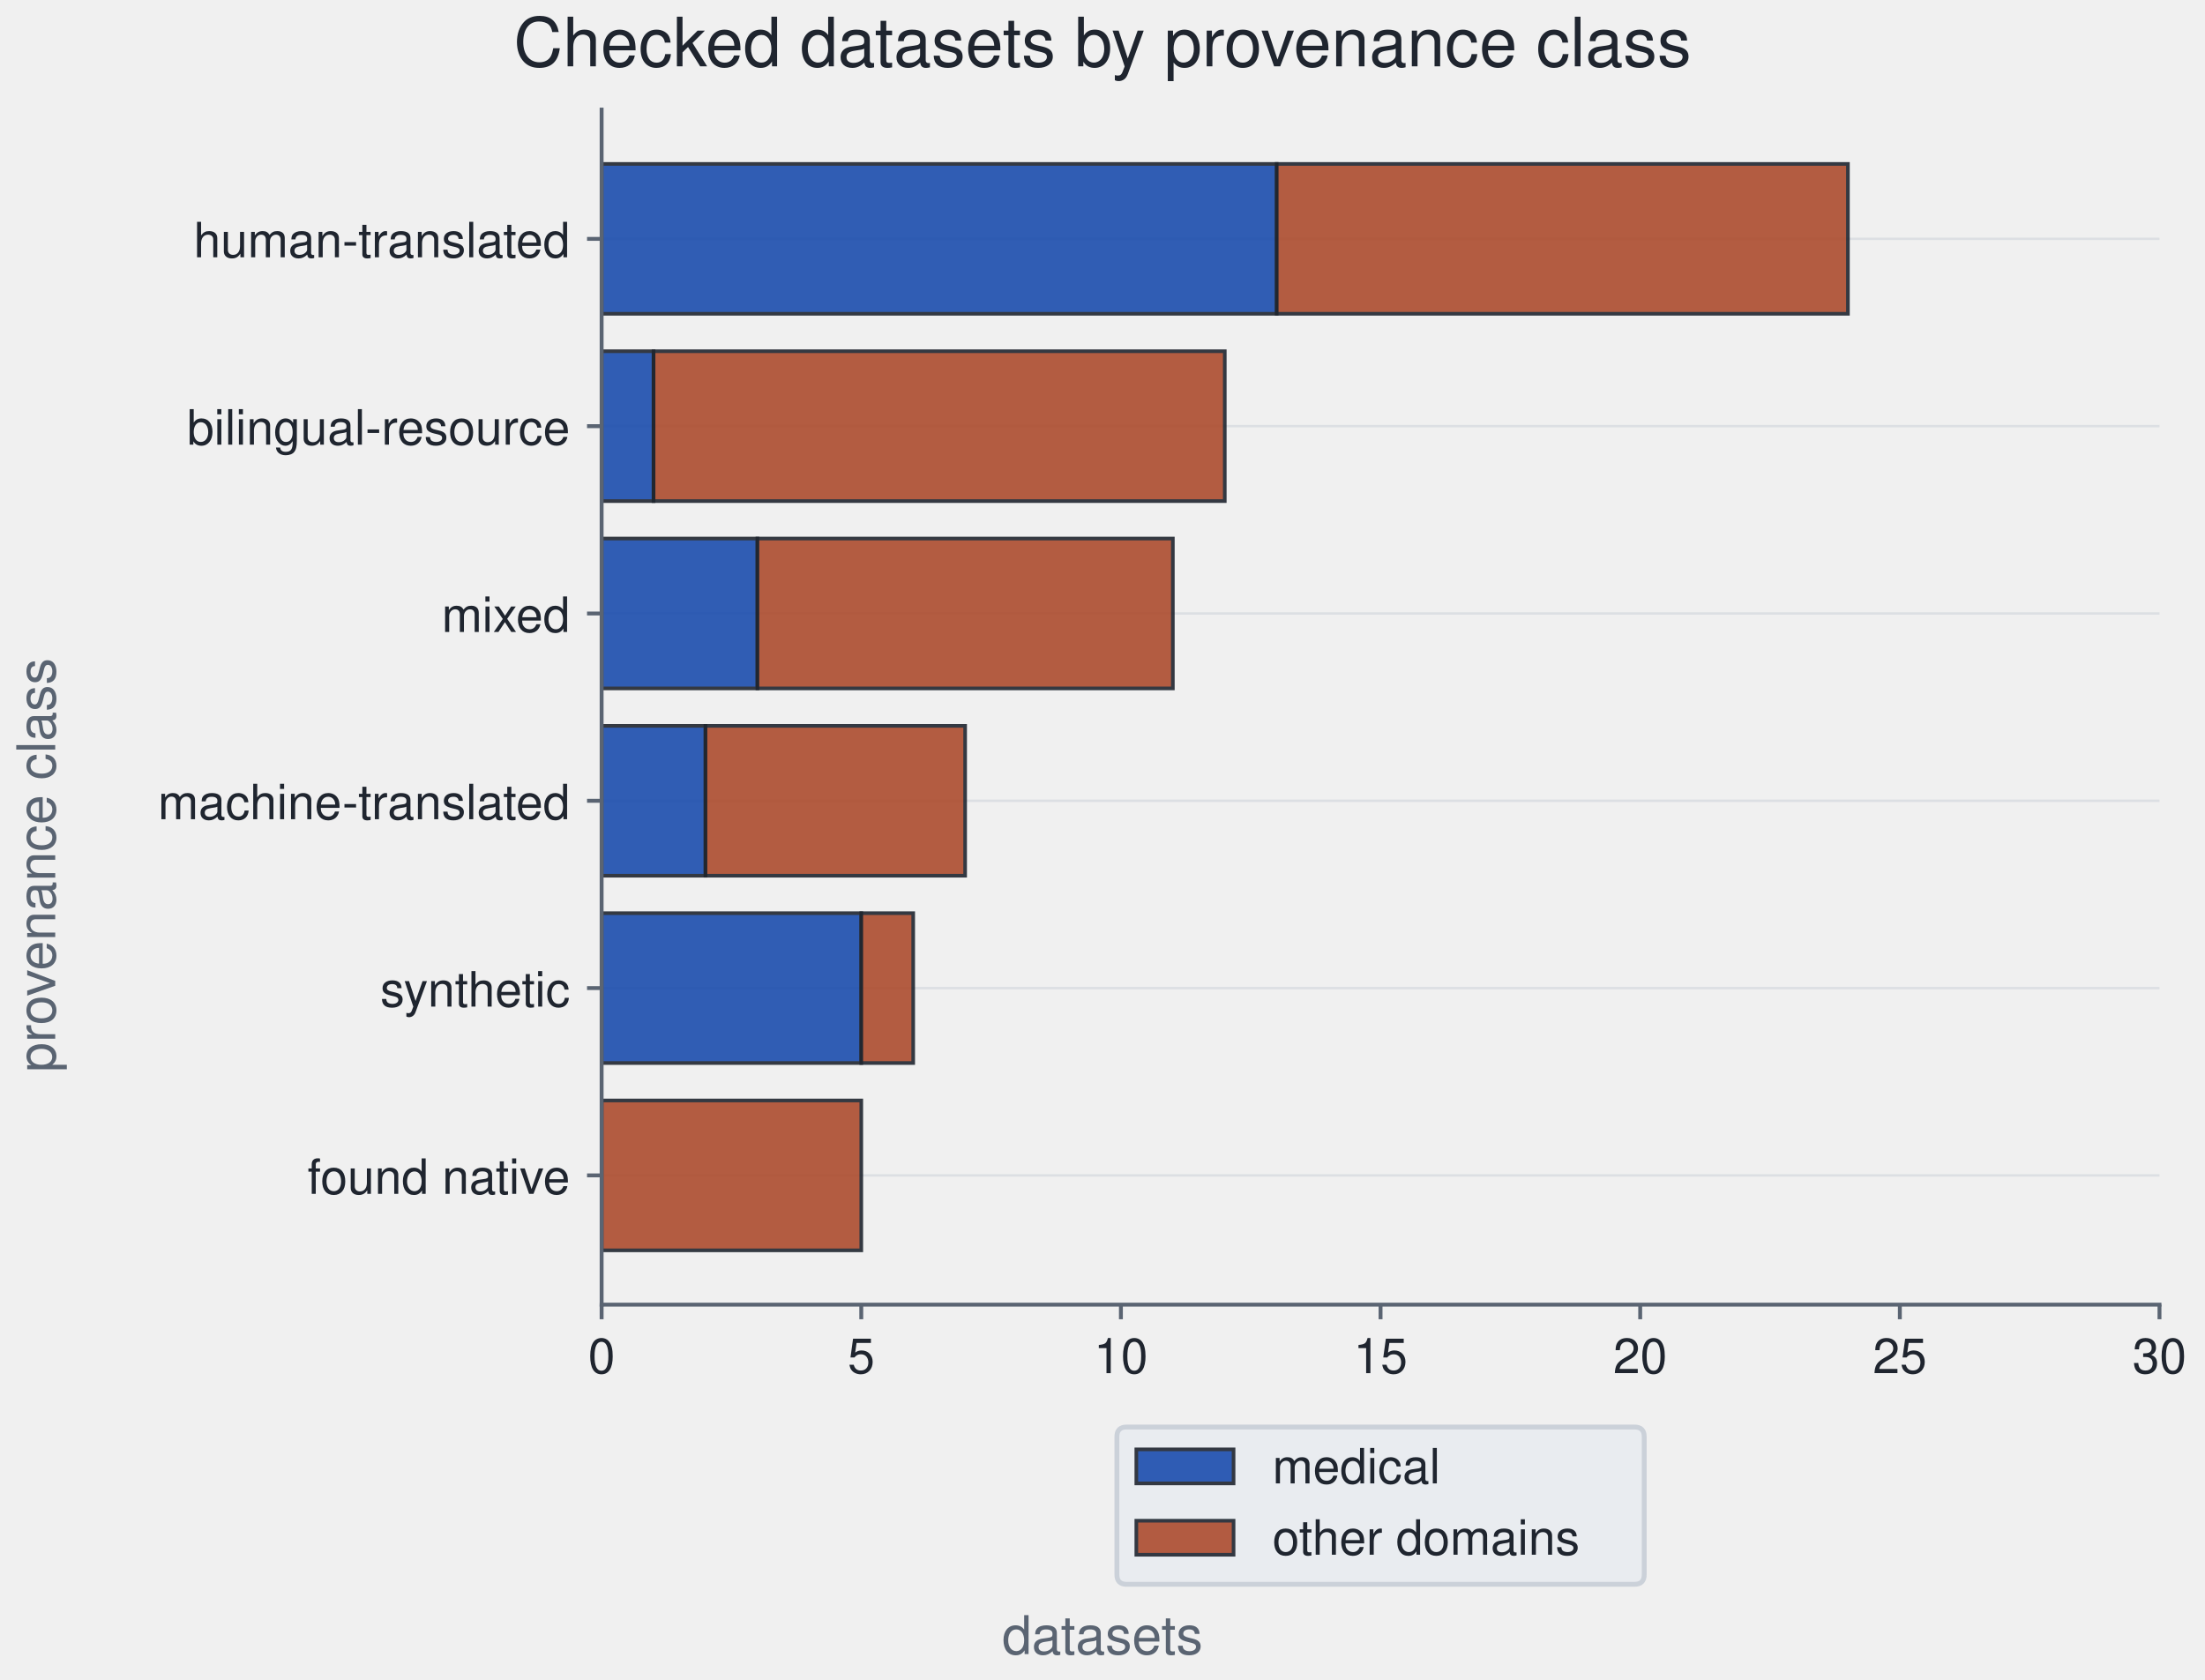
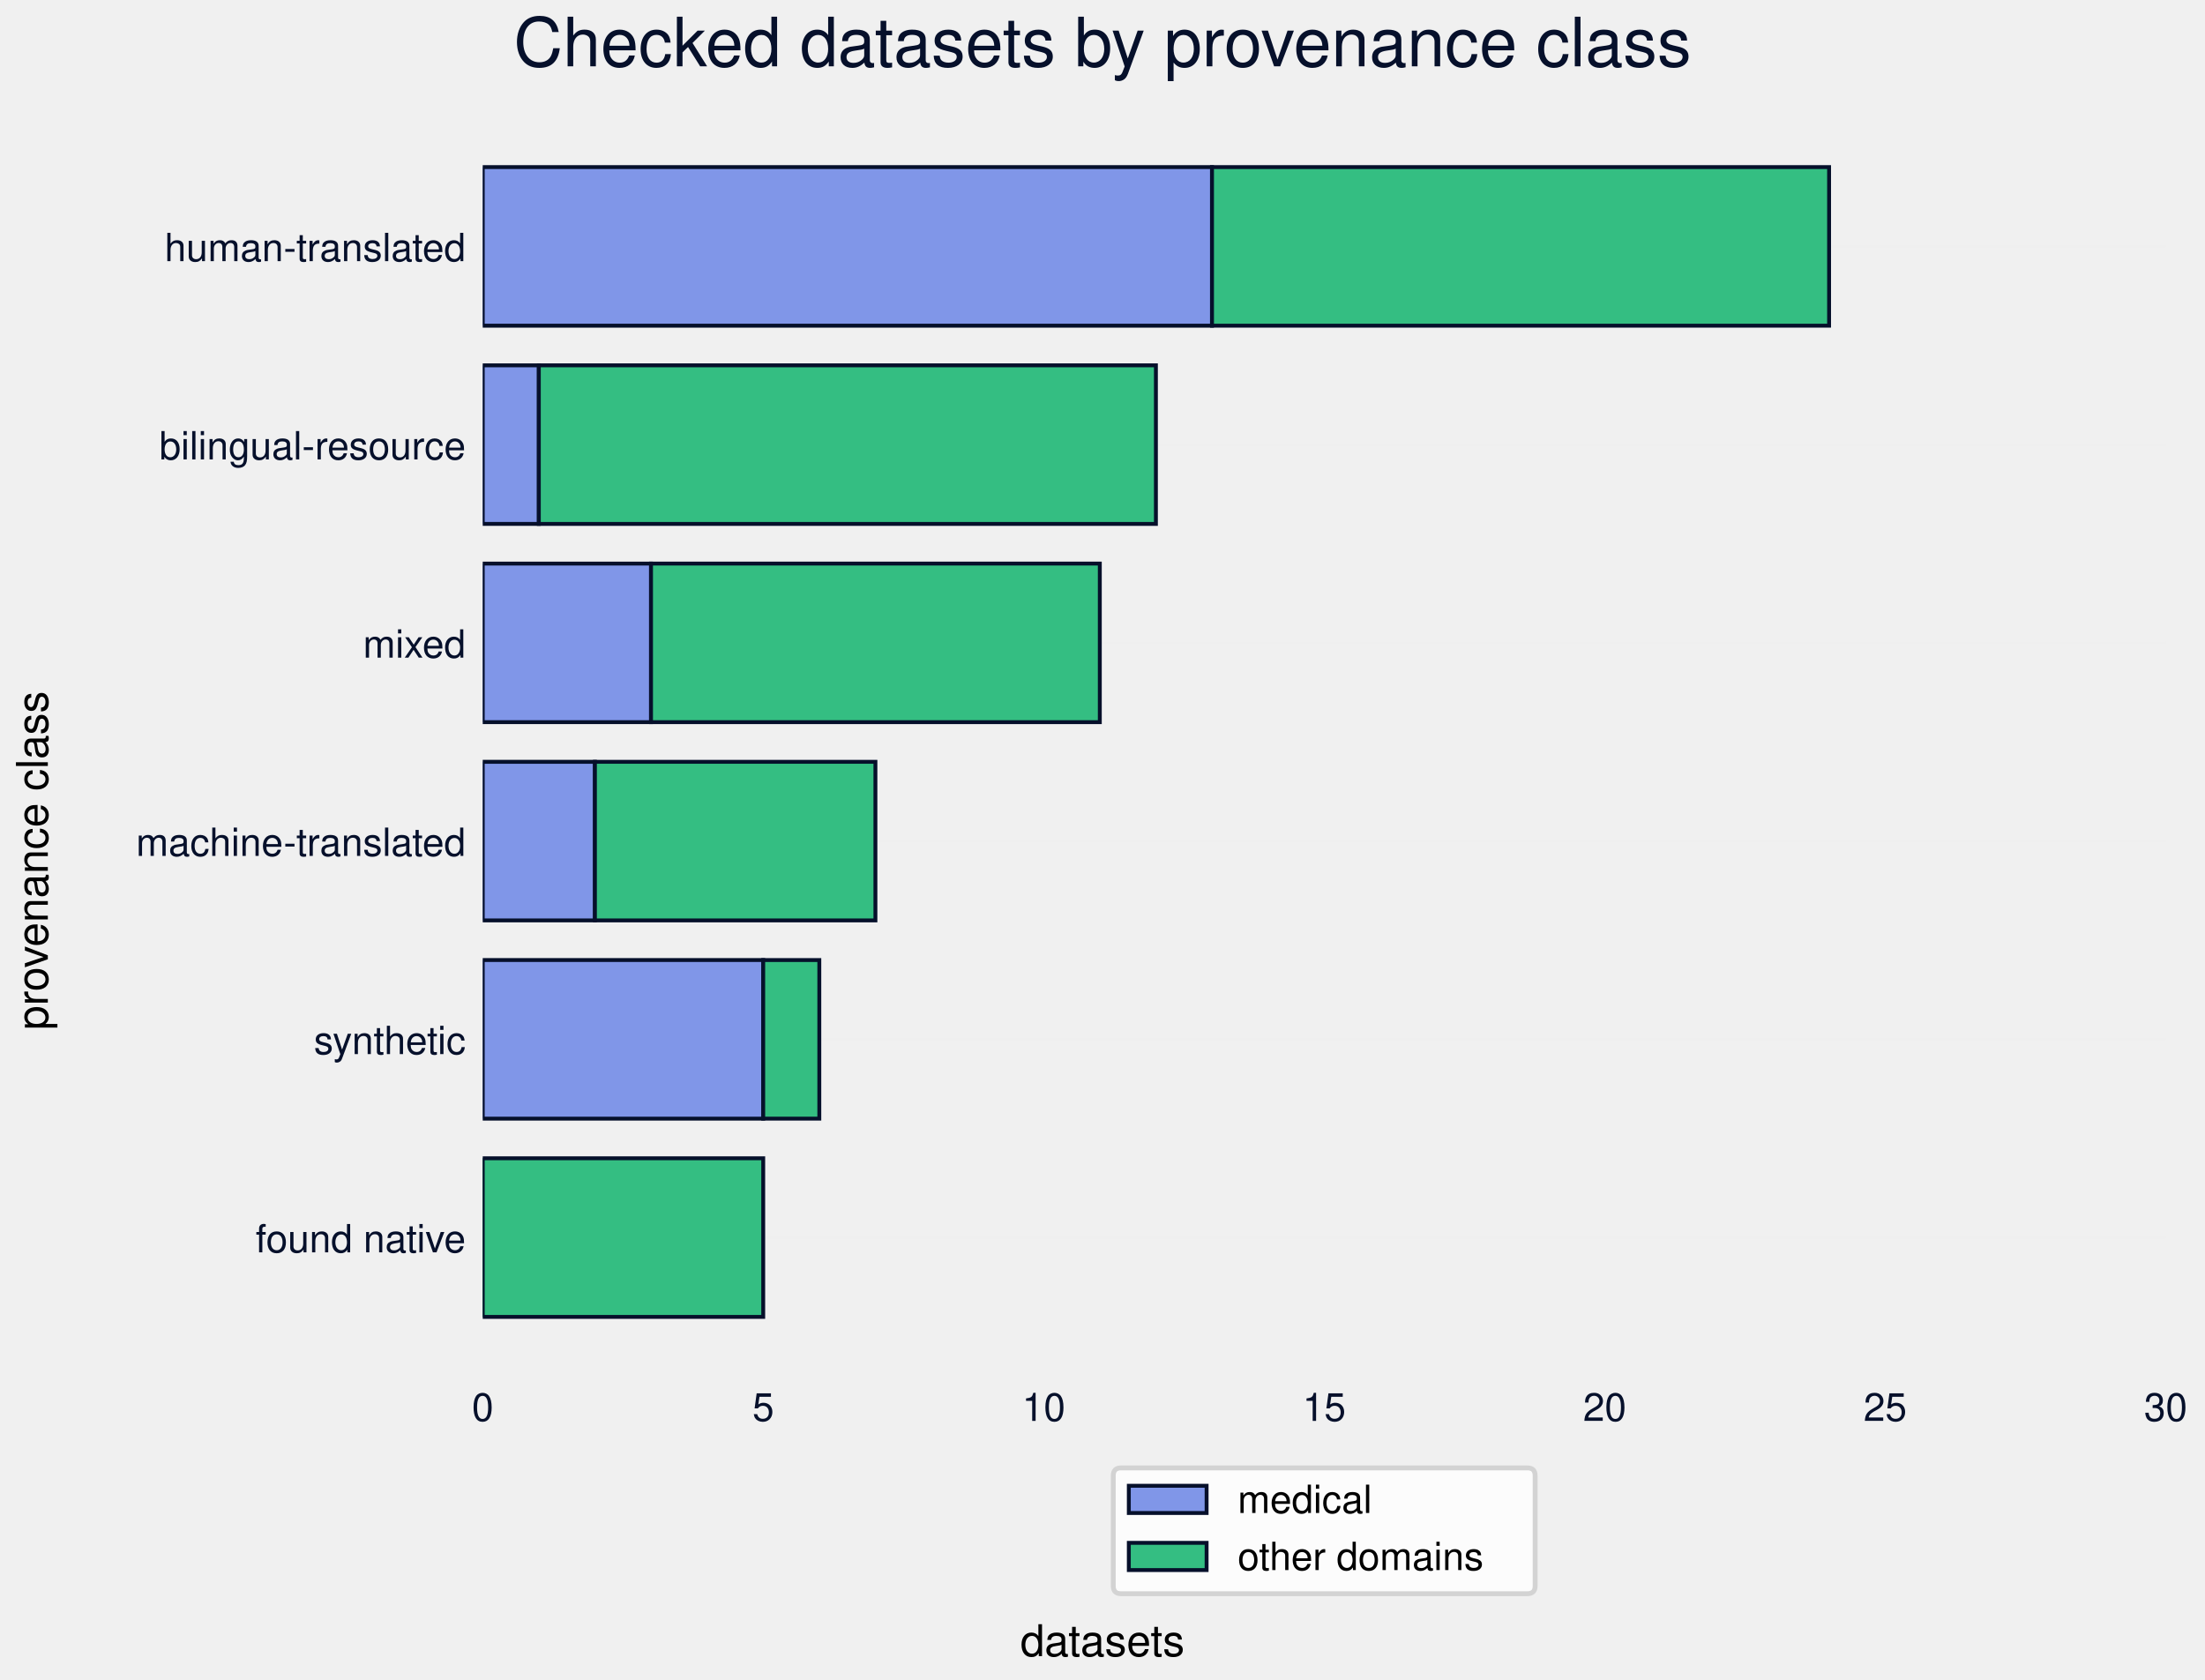
- <svg xmlns="http://www.w3.org/2000/svg" xmlns:xlink="http://www.w3.org/1999/xlink" width="453.6pt" height="345.6pt" viewBox="0 0 453.6 345.6" version="1.1">
+ <svg xmlns="http://www.w3.org/2000/svg" width="453.6pt" height="345.6pt" viewBox="0 0 453.6 345.6" version="1.1">
  <defs>
    <style type="text/css">*{stroke-linejoin: round; stroke-linecap: butt}</style>
  </defs>
  <g id="figure_1">
    <g id="patch_1">
      <path d="M 0 345.6  L 453.6 345.6  L 453.6 0  L 0 0  L 0 345.6  z " style="fill: none" />
    </g>
    <g id="axes_1">
      <g id="patch_2">
-         <path d="M 123.762 268.419  L 444.237 268.419  L 444.237 22.55  L 123.762 22.55  L 123.762 268.419  z " style="fill: none" />
+         <path d="M 99.304 282.761  L 445.51 282.761  L 445.51 22.55  L 99.304 22.55  L 99.304 282.761  z " style="fill: none" />
      </g>
      <g id="matplotlib.axis_1">
        <g id="xtick_1">
-           <g id="line2d_1">
-             <defs>
-               <path id="m57454567db" d="M 0 0  L 0 3  " style="stroke: #5a6472; stroke-width: 0.8" />
-             </defs>
-             <g>
-               <use xlink:href="#m57454567db" x="123.762" y="268.419" style="fill: #5a6472; stroke: #5a6472; stroke-width: 0.8" />
-             </g>
-           </g>
+           <g id="line2d_1" />
          <g id="text_1">
-             <text style="font-size: 10px; font-family: 'Instrument Sans', 'Helvetica', 'Arial', sans-serif; text-anchor: middle; fill: #1f252f" x="123.762" y="282.517" transform="rotate(-0 123.7623 282.5174)">0</text>
+             <text style="font-size: 8px; font-family: 'Instrument Sans', 'Helvetica', 'Arial', sans-serif; text-anchor: middle; fill: #06102b" x="99.304" y="292.34" transform="rotate(-0 99.30353 292.3402)">0</text>
          </g>
        </g>
        <g id="xtick_2">
-           <g id="line2d_2">
-             <g>
-               <use xlink:href="#m57454567db" x="177.175" y="268.419" style="fill: #5a6472; stroke: #5a6472; stroke-width: 0.8" />
-             </g>
-           </g>
+           <g id="line2d_2" />
          <g id="text_2">
-             <text style="font-size: 10px; font-family: 'Instrument Sans', 'Helvetica', 'Arial', sans-serif; text-anchor: middle; fill: #1f252f" x="177.175" y="282.517" transform="rotate(-0 177.1748 282.5174)">5</text>
+             <text style="font-size: 8px; font-family: 'Instrument Sans', 'Helvetica', 'Arial', sans-serif; text-anchor: middle; fill: #06102b" x="157.005" y="292.34" transform="rotate(-0 157.0046 292.3402)">5</text>
          </g>
        </g>
        <g id="xtick_3">
-           <g id="line2d_3">
-             <g>
-               <use xlink:href="#m57454567db" x="230.587" y="268.419" style="fill: #5a6472; stroke: #5a6472; stroke-width: 0.8" />
-             </g>
-           </g>
+           <g id="line2d_3" />
          <g id="text_3">
-             <text style="font-size: 10px; font-family: 'Instrument Sans', 'Helvetica', 'Arial', sans-serif; text-anchor: middle; fill: #1f252f" x="230.587" y="282.517" transform="rotate(-0 230.5873 282.5174)">10</text>
+             <text style="font-size: 8px; font-family: 'Instrument Sans', 'Helvetica', 'Arial', sans-serif; text-anchor: middle; fill: #06102b" x="214.706" y="292.34" transform="rotate(-0 214.7056 292.3402)">10</text>
          </g>
        </g>
        <g id="xtick_4">
-           <g id="line2d_4">
-             <g>
-               <use xlink:href="#m57454567db" x="284" y="268.419" style="fill: #5a6472; stroke: #5a6472; stroke-width: 0.8" />
-             </g>
-           </g>
+           <g id="line2d_4" />
          <g id="text_4">
-             <text style="font-size: 10px; font-family: 'Instrument Sans', 'Helvetica', 'Arial', sans-serif; text-anchor: middle; fill: #1f252f" x="284" y="282.517" transform="rotate(-0 283.9998 282.5174)">15</text>
+             <text style="font-size: 8px; font-family: 'Instrument Sans', 'Helvetica', 'Arial', sans-serif; text-anchor: middle; fill: #06102b" x="272.407" y="292.34" transform="rotate(-0 272.4066 292.3402)">15</text>
          </g>
        </g>
        <g id="xtick_5">
-           <g id="line2d_5">
-             <g>
-               <use xlink:href="#m57454567db" x="337.412" y="268.419" style="fill: #5a6472; stroke: #5a6472; stroke-width: 0.8" />
-             </g>
-           </g>
+           <g id="line2d_5" />
          <g id="text_5">
-             <text style="font-size: 10px; font-family: 'Instrument Sans', 'Helvetica', 'Arial', sans-serif; text-anchor: middle; fill: #1f252f" x="337.412" y="282.517" transform="rotate(-0 337.4123 282.5174)">20</text>
+             <text style="font-size: 8px; font-family: 'Instrument Sans', 'Helvetica', 'Arial', sans-serif; text-anchor: middle; fill: #06102b" x="330.108" y="292.34" transform="rotate(-0 330.1077 292.3402)">20</text>
          </g>
        </g>
        <g id="xtick_6">
-           <g id="line2d_6">
-             <g>
-               <use xlink:href="#m57454567db" x="390.825" y="268.419" style="fill: #5a6472; stroke: #5a6472; stroke-width: 0.8" />
-             </g>
-           </g>
+           <g id="line2d_6" />
          <g id="text_6">
-             <text style="font-size: 10px; font-family: 'Instrument Sans', 'Helvetica', 'Arial', sans-serif; text-anchor: middle; fill: #1f252f" x="390.825" y="282.517" transform="rotate(-0 390.8248 282.5174)">25</text>
+             <text style="font-size: 8px; font-family: 'Instrument Sans', 'Helvetica', 'Arial', sans-serif; text-anchor: middle; fill: #06102b" x="387.809" y="292.34" transform="rotate(-0 387.8087 292.3402)">25</text>
          </g>
        </g>
        <g id="xtick_7">
-           <g id="line2d_7">
-             <g>
-               <use xlink:href="#m57454567db" x="444.237" y="268.419" style="fill: #5a6472; stroke: #5a6472; stroke-width: 0.8" />
-             </g>
-           </g>
+           <g id="line2d_7" />
          <g id="text_7">
-             <text style="font-size: 10px; font-family: 'Instrument Sans', 'Helvetica', 'Arial', sans-serif; text-anchor: middle; fill: #1f252f" x="444.237" y="282.517" transform="rotate(-0 444.2373 282.5174)">30</text>
+             <text style="font-size: 8px; font-family: 'Instrument Sans', 'Helvetica', 'Arial', sans-serif; text-anchor: middle; fill: #06102b" x="445.51" y="292.34" transform="rotate(-0 445.5098 292.3402)">30</text>
          </g>
        </g>
      </g>
      <g id="matplotlib.axis_2">
        <g id="ytick_1">
          <g id="line2d_8">
-             <path d="M 123.762 241.828  L 444.237 241.828  " clip-path="url(#p508e69433e)" style="fill: none; stroke: #c8ced7; stroke-opacity: 0.5; stroke-width: 0.5; stroke-linecap: square" />
+             <path d="M 99.304 254.619  L 445.51 254.619  " clip-path="url(#pe5148316f7)" style="fill: none; stroke: #efefef; stroke-width: 0.5; stroke-linecap: square" />
          </g>
-           <g id="line2d_9">
-             <defs>
-               <path id="mb776301df7" d="M 0 0  L -3 0  " style="stroke: #5a6472; stroke-width: 0.8" />
-             </defs>
-             <g>
-               <use xlink:href="#mb776301df7" x="123.762" y="241.828" style="fill: #5a6472; stroke: #5a6472; stroke-width: 0.8" />
-             </g>
-           </g>
+           <g id="line2d_9" />
          <g id="text_8">
-             <text style="font-size: 10px; font-family: 'Instrument Sans', 'Helvetica', 'Arial', sans-serif; text-anchor: end; fill: #1f252f" x="117.262" y="245.627" transform="rotate(-0 117.2623 245.6274)">found native</text>
+             <text style="font-size: 8px; font-family: 'Instrument Sans', 'Helvetica', 'Arial', sans-serif; text-anchor: end; fill: #06102b" x="95.804" y="257.659" transform="rotate(-0 95.80353 257.6589)">found native</text>
          </g>
        </g>
        <g id="ytick_2">
          <g id="line2d_10">
-             <path d="M 123.762 203.291  L 444.237 203.291  " clip-path="url(#p508e69433e)" style="fill: none; stroke: #c8ced7; stroke-opacity: 0.5; stroke-width: 0.5; stroke-linecap: square" />
+             <path d="M 99.304 213.834  L 445.51 213.834  " clip-path="url(#pe5148316f7)" style="fill: none; stroke: #efefef; stroke-width: 0.5; stroke-linecap: square" />
          </g>
-           <g id="line2d_11">
-             <g>
-               <use xlink:href="#mb776301df7" x="123.762" y="203.291" style="fill: #5a6472; stroke: #5a6472; stroke-width: 0.8" />
-             </g>
-           </g>
+           <g id="line2d_11" />
          <g id="text_9">
-             <text style="font-size: 10px; font-family: 'Instrument Sans', 'Helvetica', 'Arial', sans-serif; text-anchor: end; fill: #1f252f" x="117.262" y="207.09" transform="rotate(-0 117.2623 207.0899)">synthetic</text>
+             <text style="font-size: 8px; font-family: 'Instrument Sans', 'Helvetica', 'Arial', sans-serif; text-anchor: end; fill: #06102b" x="95.804" y="216.873" transform="rotate(-0 95.80353 216.8734)">synthetic</text>
          </g>
        </g>
        <g id="ytick_3">
          <g id="line2d_12">
-             <path d="M 123.762 164.753  L 444.237 164.753  " clip-path="url(#p508e69433e)" style="fill: none; stroke: #c8ced7; stroke-opacity: 0.5; stroke-width: 0.5; stroke-linecap: square" />
+             <path d="M 99.304 173.049  L 445.51 173.049  " clip-path="url(#pe5148316f7)" style="fill: none; stroke: #efefef; stroke-width: 0.5; stroke-linecap: square" />
          </g>
-           <g id="line2d_13">
-             <g>
-               <use xlink:href="#mb776301df7" x="123.762" y="164.753" style="fill: #5a6472; stroke: #5a6472; stroke-width: 0.8" />
-             </g>
-           </g>
+           <g id="line2d_13" />
          <g id="text_10">
-             <text style="font-size: 10px; font-family: 'Instrument Sans', 'Helvetica', 'Arial', sans-serif; text-anchor: end; fill: #1f252f" x="117.262" y="168.552" transform="rotate(-0 117.2623 168.5525)">machine-translated</text>
+             <text style="font-size: 8px; font-family: 'Instrument Sans', 'Helvetica', 'Arial', sans-serif; text-anchor: end; fill: #06102b" x="95.804" y="176.088" transform="rotate(-0 95.80353 176.0879)">machine-translated</text>
          </g>
        </g>
        <g id="ytick_4">
          <g id="line2d_14">
-             <path d="M 123.762 126.216  L 444.237 126.216  " clip-path="url(#p508e69433e)" style="fill: none; stroke: #c8ced7; stroke-opacity: 0.5; stroke-width: 0.5; stroke-linecap: square" />
+             <path d="M 99.304 132.263  L 445.51 132.263  " clip-path="url(#pe5148316f7)" style="fill: none; stroke: #efefef; stroke-width: 0.5; stroke-linecap: square" />
          </g>
-           <g id="line2d_15">
-             <g>
-               <use xlink:href="#mb776301df7" x="123.762" y="126.216" style="fill: #5a6472; stroke: #5a6472; stroke-width: 0.8" />
-             </g>
-           </g>
+           <g id="line2d_15" />
          <g id="text_11">
-             <text style="font-size: 10px; font-family: 'Instrument Sans', 'Helvetica', 'Arial', sans-serif; text-anchor: end; fill: #1f252f" x="117.262" y="130.015" transform="rotate(-0 117.2623 130.015)">mixed</text>
+             <text style="font-size: 8px; font-family: 'Instrument Sans', 'Helvetica', 'Arial', sans-serif; text-anchor: end; fill: #06102b" x="95.804" y="135.302" transform="rotate(-0 95.80353 135.3024)">mixed</text>
          </g>
        </g>
        <g id="ytick_5">
          <g id="line2d_16">
-             <path d="M 123.762 87.678  L 444.237 87.678  " clip-path="url(#p508e69433e)" style="fill: none; stroke: #c8ced7; stroke-opacity: 0.5; stroke-width: 0.5; stroke-linecap: square" />
+             <path d="M 99.304 91.478  L 445.51 91.478  " clip-path="url(#pe5148316f7)" style="fill: none; stroke: #efefef; stroke-width: 0.5; stroke-linecap: square" />
          </g>
-           <g id="line2d_17">
-             <g>
-               <use xlink:href="#mb776301df7" x="123.762" y="87.678" style="fill: #5a6472; stroke: #5a6472; stroke-width: 0.8" />
-             </g>
-           </g>
+           <g id="line2d_17" />
          <g id="text_12">
-             <text style="font-size: 10px; font-family: 'Instrument Sans', 'Helvetica', 'Arial', sans-serif; text-anchor: end; fill: #1f252f" x="117.262" y="91.478" transform="rotate(-0 117.2623 91.47759)">bilingual-resource</text>
+             <text style="font-size: 8px; font-family: 'Instrument Sans', 'Helvetica', 'Arial', sans-serif; text-anchor: end; fill: #06102b" x="95.804" y="94.517" transform="rotate(-0 95.80353 94.51693)">bilingual-resource</text>
          </g>
        </g>
        <g id="ytick_6">
          <g id="line2d_18">
-             <path d="M 123.762 49.141  L 444.237 49.141  " clip-path="url(#p508e69433e)" style="fill: none; stroke: #c8ced7; stroke-opacity: 0.5; stroke-width: 0.5; stroke-linecap: square" />
+             <path d="M 99.304 50.692  L 445.51 50.692  " clip-path="url(#pe5148316f7)" style="fill: none; stroke: #efefef; stroke-width: 0.5; stroke-linecap: square" />
          </g>
-           <g id="line2d_19">
-             <g>
-               <use xlink:href="#mb776301df7" x="123.762" y="49.141" style="fill: #5a6472; stroke: #5a6472; stroke-width: 0.8" />
-             </g>
-           </g>
+           <g id="line2d_19" />
          <g id="text_13">
-             <text style="font-size: 10px; font-family: 'Instrument Sans', 'Helvetica', 'Arial', sans-serif; text-anchor: end; fill: #1f252f" x="117.262" y="52.94" transform="rotate(-0 117.2623 52.94015)">human-translated</text>
+             <text style="font-size: 8px; font-family: 'Instrument Sans', 'Helvetica', 'Arial', sans-serif; text-anchor: end; fill: #06102b" x="95.804" y="53.731" transform="rotate(-0 95.80353 53.73145)">human-translated</text>
          </g>
        </g>
      </g>
      <g id="patch_3">
-         <path d="M 123.762 257.243  L 123.762 257.243  L 123.762 226.413  L 123.762 226.413  z " clip-path="url(#p508e69433e)" style="fill: #1b4dad; opacity: 0.9; stroke: #1f252f; stroke-width: 0.75; stroke-linejoin: miter" />
+         <path d="M 99.304 270.934  L 99.304 270.934  L 99.304 238.305  L 99.304 238.305  z " clip-path="url(#pe5148316f7)" style="fill: #8096e8; stroke: #06102b; stroke-width: 0.8; stroke-linejoin: miter" />
      </g>
      <g id="patch_4">
-         <path d="M 123.762 218.706  L 177.175 218.706  L 177.175 187.876  L 123.762 187.876  z " clip-path="url(#p508e69433e)" style="fill: #1b4dad; opacity: 0.9; stroke: #1f252f; stroke-width: 0.75; stroke-linejoin: miter" />
+         <path d="M 99.304 230.148  L 157.005 230.148  L 157.005 197.52  L 99.304 197.52  z " clip-path="url(#pe5148316f7)" style="fill: #8096e8; stroke: #06102b; stroke-width: 0.8; stroke-linejoin: miter" />
      </g>
      <g id="patch_5">
-         <path d="M 123.762 180.168  L 145.127 180.168  L 145.127 149.338  L 123.762 149.338  z " clip-path="url(#p508e69433e)" style="fill: #1b4dad; opacity: 0.9; stroke: #1f252f; stroke-width: 0.75; stroke-linejoin: miter" />
+         <path d="M 99.304 189.363  L 122.384 189.363  L 122.384 156.734  L 99.304 156.734  z " clip-path="url(#pe5148316f7)" style="fill: #8096e8; stroke: #06102b; stroke-width: 0.8; stroke-linejoin: miter" />
      </g>
      <g id="patch_6">
-         <path d="M 123.762 141.631  L 155.81 141.631  L 155.81 110.801  L 123.762 110.801  z " clip-path="url(#p508e69433e)" style="fill: #1b4dad; opacity: 0.9; stroke: #1f252f; stroke-width: 0.75; stroke-linejoin: miter" />
+         <path d="M 99.304 148.577  L 133.924 148.577  L 133.924 115.949  L 99.304 115.949  z " clip-path="url(#pe5148316f7)" style="fill: #8096e8; stroke: #06102b; stroke-width: 0.8; stroke-linejoin: miter" />
      </g>
      <g id="patch_7">
-         <path d="M 123.762 103.093  L 134.445 103.093  L 134.445 72.263  L 123.762 72.263  z " clip-path="url(#p508e69433e)" style="fill: #1b4dad; opacity: 0.9; stroke: #1f252f; stroke-width: 0.75; stroke-linejoin: miter" />
+         <path d="M 99.304 107.792  L 110.844 107.792  L 110.844 75.163  L 99.304 75.163  z " clip-path="url(#pe5148316f7)" style="fill: #8096e8; stroke: #06102b; stroke-width: 0.8; stroke-linejoin: miter" />
      </g>
      <g id="patch_8">
-         <path d="M 123.762 64.556  L 262.635 64.556  L 262.635 33.726  L 123.762 33.726  z " clip-path="url(#p508e69433e)" style="fill: #1b4dad; opacity: 0.9; stroke: #1f252f; stroke-width: 0.75; stroke-linejoin: miter" />
+         <path d="M 99.304 67.006  L 249.326 67.006  L 249.326 34.378  L 99.304 34.378  z " clip-path="url(#pe5148316f7)" style="fill: #8096e8; stroke: #06102b; stroke-width: 0.8; stroke-linejoin: miter" />
      </g>
      <g id="patch_9">
-         <path d="M 123.762 257.243  L 177.175 257.243  L 177.175 226.413  L 123.762 226.413  z " clip-path="url(#p508e69433e)" style="fill: #ac4b2d; opacity: 0.9; stroke: #1f252f; stroke-width: 0.75; stroke-linejoin: miter" />
+         <path d="M 99.304 270.934  L 157.005 270.934  L 157.005 238.305  L 99.304 238.305  z " clip-path="url(#pe5148316f7)" style="fill: #34be82; stroke: #06102b; stroke-width: 0.8; stroke-linejoin: miter" />
      </g>
      <g id="patch_10">
-         <path d="M 177.175 218.706  L 187.857 218.706  L 187.857 187.876  L 177.175 187.876  z " clip-path="url(#p508e69433e)" style="fill: #ac4b2d; opacity: 0.9; stroke: #1f252f; stroke-width: 0.75; stroke-linejoin: miter" />
+         <path d="M 157.005 230.148  L 168.545 230.148  L 168.545 197.52  L 157.005 197.52  z " clip-path="url(#pe5148316f7)" style="fill: #34be82; stroke: #06102b; stroke-width: 0.8; stroke-linejoin: miter" />
      </g>
      <g id="patch_11">
-         <path d="M 145.127 180.168  L 198.54 180.168  L 198.54 149.338  L 145.127 149.338  z " clip-path="url(#p508e69433e)" style="fill: #ac4b2d; opacity: 0.9; stroke: #1f252f; stroke-width: 0.75; stroke-linejoin: miter" />
+         <path d="M 122.384 189.363  L 180.085 189.363  L 180.085 156.734  L 122.384 156.734  z " clip-path="url(#pe5148316f7)" style="fill: #34be82; stroke: #06102b; stroke-width: 0.8; stroke-linejoin: miter" />
      </g>
      <g id="patch_12">
-         <path d="M 155.81 141.631  L 241.27 141.631  L 241.27 110.801  L 155.81 110.801  z " clip-path="url(#p508e69433e)" style="fill: #ac4b2d; opacity: 0.9; stroke: #1f252f; stroke-width: 0.75; stroke-linejoin: miter" />
+         <path d="M 133.924 148.577  L 226.246 148.577  L 226.246 115.949  L 133.924 115.949  z " clip-path="url(#pe5148316f7)" style="fill: #34be82; stroke: #06102b; stroke-width: 0.8; stroke-linejoin: miter" />
      </g>
      <g id="patch_13">
-         <path d="M 134.445 103.093  L 251.952 103.093  L 251.952 72.263  L 134.445 72.263  z " clip-path="url(#p508e69433e)" style="fill: #ac4b2d; opacity: 0.9; stroke: #1f252f; stroke-width: 0.75; stroke-linejoin: miter" />
+         <path d="M 110.844 107.792  L 237.786 107.792  L 237.786 75.163  L 110.844 75.163  z " clip-path="url(#pe5148316f7)" style="fill: #34be82; stroke: #06102b; stroke-width: 0.8; stroke-linejoin: miter" />
      </g>
      <g id="patch_14">
-         <path d="M 262.635 64.556  L 380.142 64.556  L 380.142 33.726  L 262.635 33.726  z " clip-path="url(#p508e69433e)" style="fill: #ac4b2d; opacity: 0.9; stroke: #1f252f; stroke-width: 0.75; stroke-linejoin: miter" />
+         <path d="M 249.326 67.006  L 376.269 67.006  L 376.269 34.378  L 249.326 34.378  z " clip-path="url(#pe5148316f7)" style="fill: #34be82; stroke: #06102b; stroke-width: 0.8; stroke-linejoin: miter" />
      </g>
      <g id="legend_1">
        <g id="patch_15">
-           <path d="M 231.76 325.953  L 336.24 325.953  Q 338.24 325.953 338.24 323.953  L 338.24 295.597  Q 338.24 293.597 336.24 293.597  L 231.76 293.597  Q 229.76 293.597 229.76 295.597  L 229.76 323.953  Q 229.76 325.953 231.76 325.953  z " style="fill: #e8ebf0; opacity: 0.92; stroke: #c8ced7; stroke-linejoin: miter" />
+           <path d="M 230.615 327.889  L 314.199 327.889  Q 315.799 327.889 315.799 326.289  L 315.799 303.604  Q 315.799 302.004 314.199 302.004  L 230.615 302.004  Q 229.015 302.004 229.015 303.604  L 229.015 326.289  Q 229.015 327.889 230.615 327.889  z " style="fill: #ffffff; opacity: 0.8; stroke: #cccccc; stroke-linejoin: miter" />
        </g>
        <g id="patch_16">
-           <path d="M 233.76 305.196  L 253.76 305.196  L 253.76 298.196  L 233.76 298.196  z " style="fill: #1b4dad; opacity: 0.9; stroke: #1f252f; stroke-width: 0.75; stroke-linejoin: miter" />
+           <path d="M 232.215 311.283  L 248.215 311.283  L 248.215 305.683  L 232.215 305.683  z " style="fill: #8096e8; stroke: #06102b; stroke-width: 0.8; stroke-linejoin: miter" />
        </g>
        <g id="text_14">
-           <text style="font-size: 10px; font-family: 'Instrument Sans', 'Helvetica', 'Arial', sans-serif; text-anchor: start; fill: #1f252f" x="261.76" y="305.196" transform="rotate(-0 261.7599 305.1955)">medical</text>
+           <text style="font-size: 8px; font-family: 'Instrument Sans', 'Helvetica', 'Arial', sans-serif; text-anchor: start" x="254.615" y="311.283" transform="rotate(-0 254.6148 311.2827)">medical</text>
        </g>
        <g id="patch_17">
-           <path d="M 233.76 319.874  L 253.76 319.874  L 253.76 312.874  L 233.76 312.874  z " style="fill: #ac4b2d; opacity: 0.9; stroke: #1f252f; stroke-width: 0.75; stroke-linejoin: miter" />
+           <path d="M 232.215 323.025  L 248.215 323.025  L 248.215 317.425  L 232.215 317.425  z " style="fill: #34be82; stroke: #06102b; stroke-width: 0.8; stroke-linejoin: miter" />
        </g>
        <g id="text_15">
-           <text style="font-size: 10px; font-family: 'Instrument Sans', 'Helvetica', 'Arial', sans-serif; text-anchor: start; fill: #1f252f" x="261.76" y="319.874" transform="rotate(-0 261.7599 319.8737)">other domains</text>
+           <text style="font-size: 8px; font-family: 'Instrument Sans', 'Helvetica', 'Arial', sans-serif; text-anchor: start" x="254.615" y="323.025" transform="rotate(-0 254.6148 323.0252)">other domains</text>
        </g>
-       </g>
-       <g id="patch_18">
-         <path d="M 123.762 268.419  L 123.762 22.55  " style="fill: none; stroke: #5a6472; stroke-width: 0.8; stroke-linejoin: miter; stroke-linecap: square" />
-       </g>
-       <g id="patch_19">
-         <path d="M 123.762 268.419  L 444.237 268.419  " style="fill: none; stroke: #5a6472; stroke-width: 0.8; stroke-linejoin: miter; stroke-linecap: square" />
      </g>
    </g>
    <g id="text_16">
-       <text style="font-size: 14px; font-family: 'Instrument Sans', 'Helvetica', 'Arial', sans-serif; text-anchor: middle; fill: #1f252f" x="226.8" y="13.638" transform="rotate(-0 226.8 13.63805)">Checked datasets by provenance class</text>
+       <text style="font-size: 14px; font-family: 'Instrument Sans', 'Helvetica', 'Arial', sans-serif; text-anchor: middle; fill: #06102b" x="226.8" y="13.638" transform="rotate(-0 226.8 13.63805)">Checked datasets by provenance class</text>
    </g>
    <g id="text_17">
-       <text style="font-size: 11px; font-family: 'Instrument Sans', 'Helvetica', 'Arial', sans-serif; text-anchor: middle; fill: #5a6472" x="226.8" y="340.312" transform="rotate(-0 226.8 340.3121)">datasets</text>
+       <text style="font-size: 9px; font-family: 'Instrument Sans', 'Helvetica', 'Arial', sans-serif; text-anchor: middle" x="226.8" y="340.728" transform="rotate(-0 226.8 340.728)">datasets</text>
    </g>
    <g id="text_18">
-       <text style="font-size: 11px; font-family: 'Instrument Sans', 'Helvetica', 'Arial', sans-serif; fill: #5a6472" transform="translate(11.35852 220.5847) rotate(-90)">provenance class</text>
+       <text style="font-size: 9px; font-family: 'Instrument Sans', 'Helvetica', 'Arial', sans-serif" transform="translate(9.838834 211.8966) rotate(-90)">provenance class</text>
    </g>
  </g>
  <defs>
-     <clipPath id="p508e69433e">
-       <rect x="123.762" y="22.55" width="320.475" height="245.869" />
+     <clipPath id="pe5148316f7">
+       <rect x="99.304" y="22.55" width="346.206" height="260.211" />
    </clipPath>
  </defs>
</svg>
